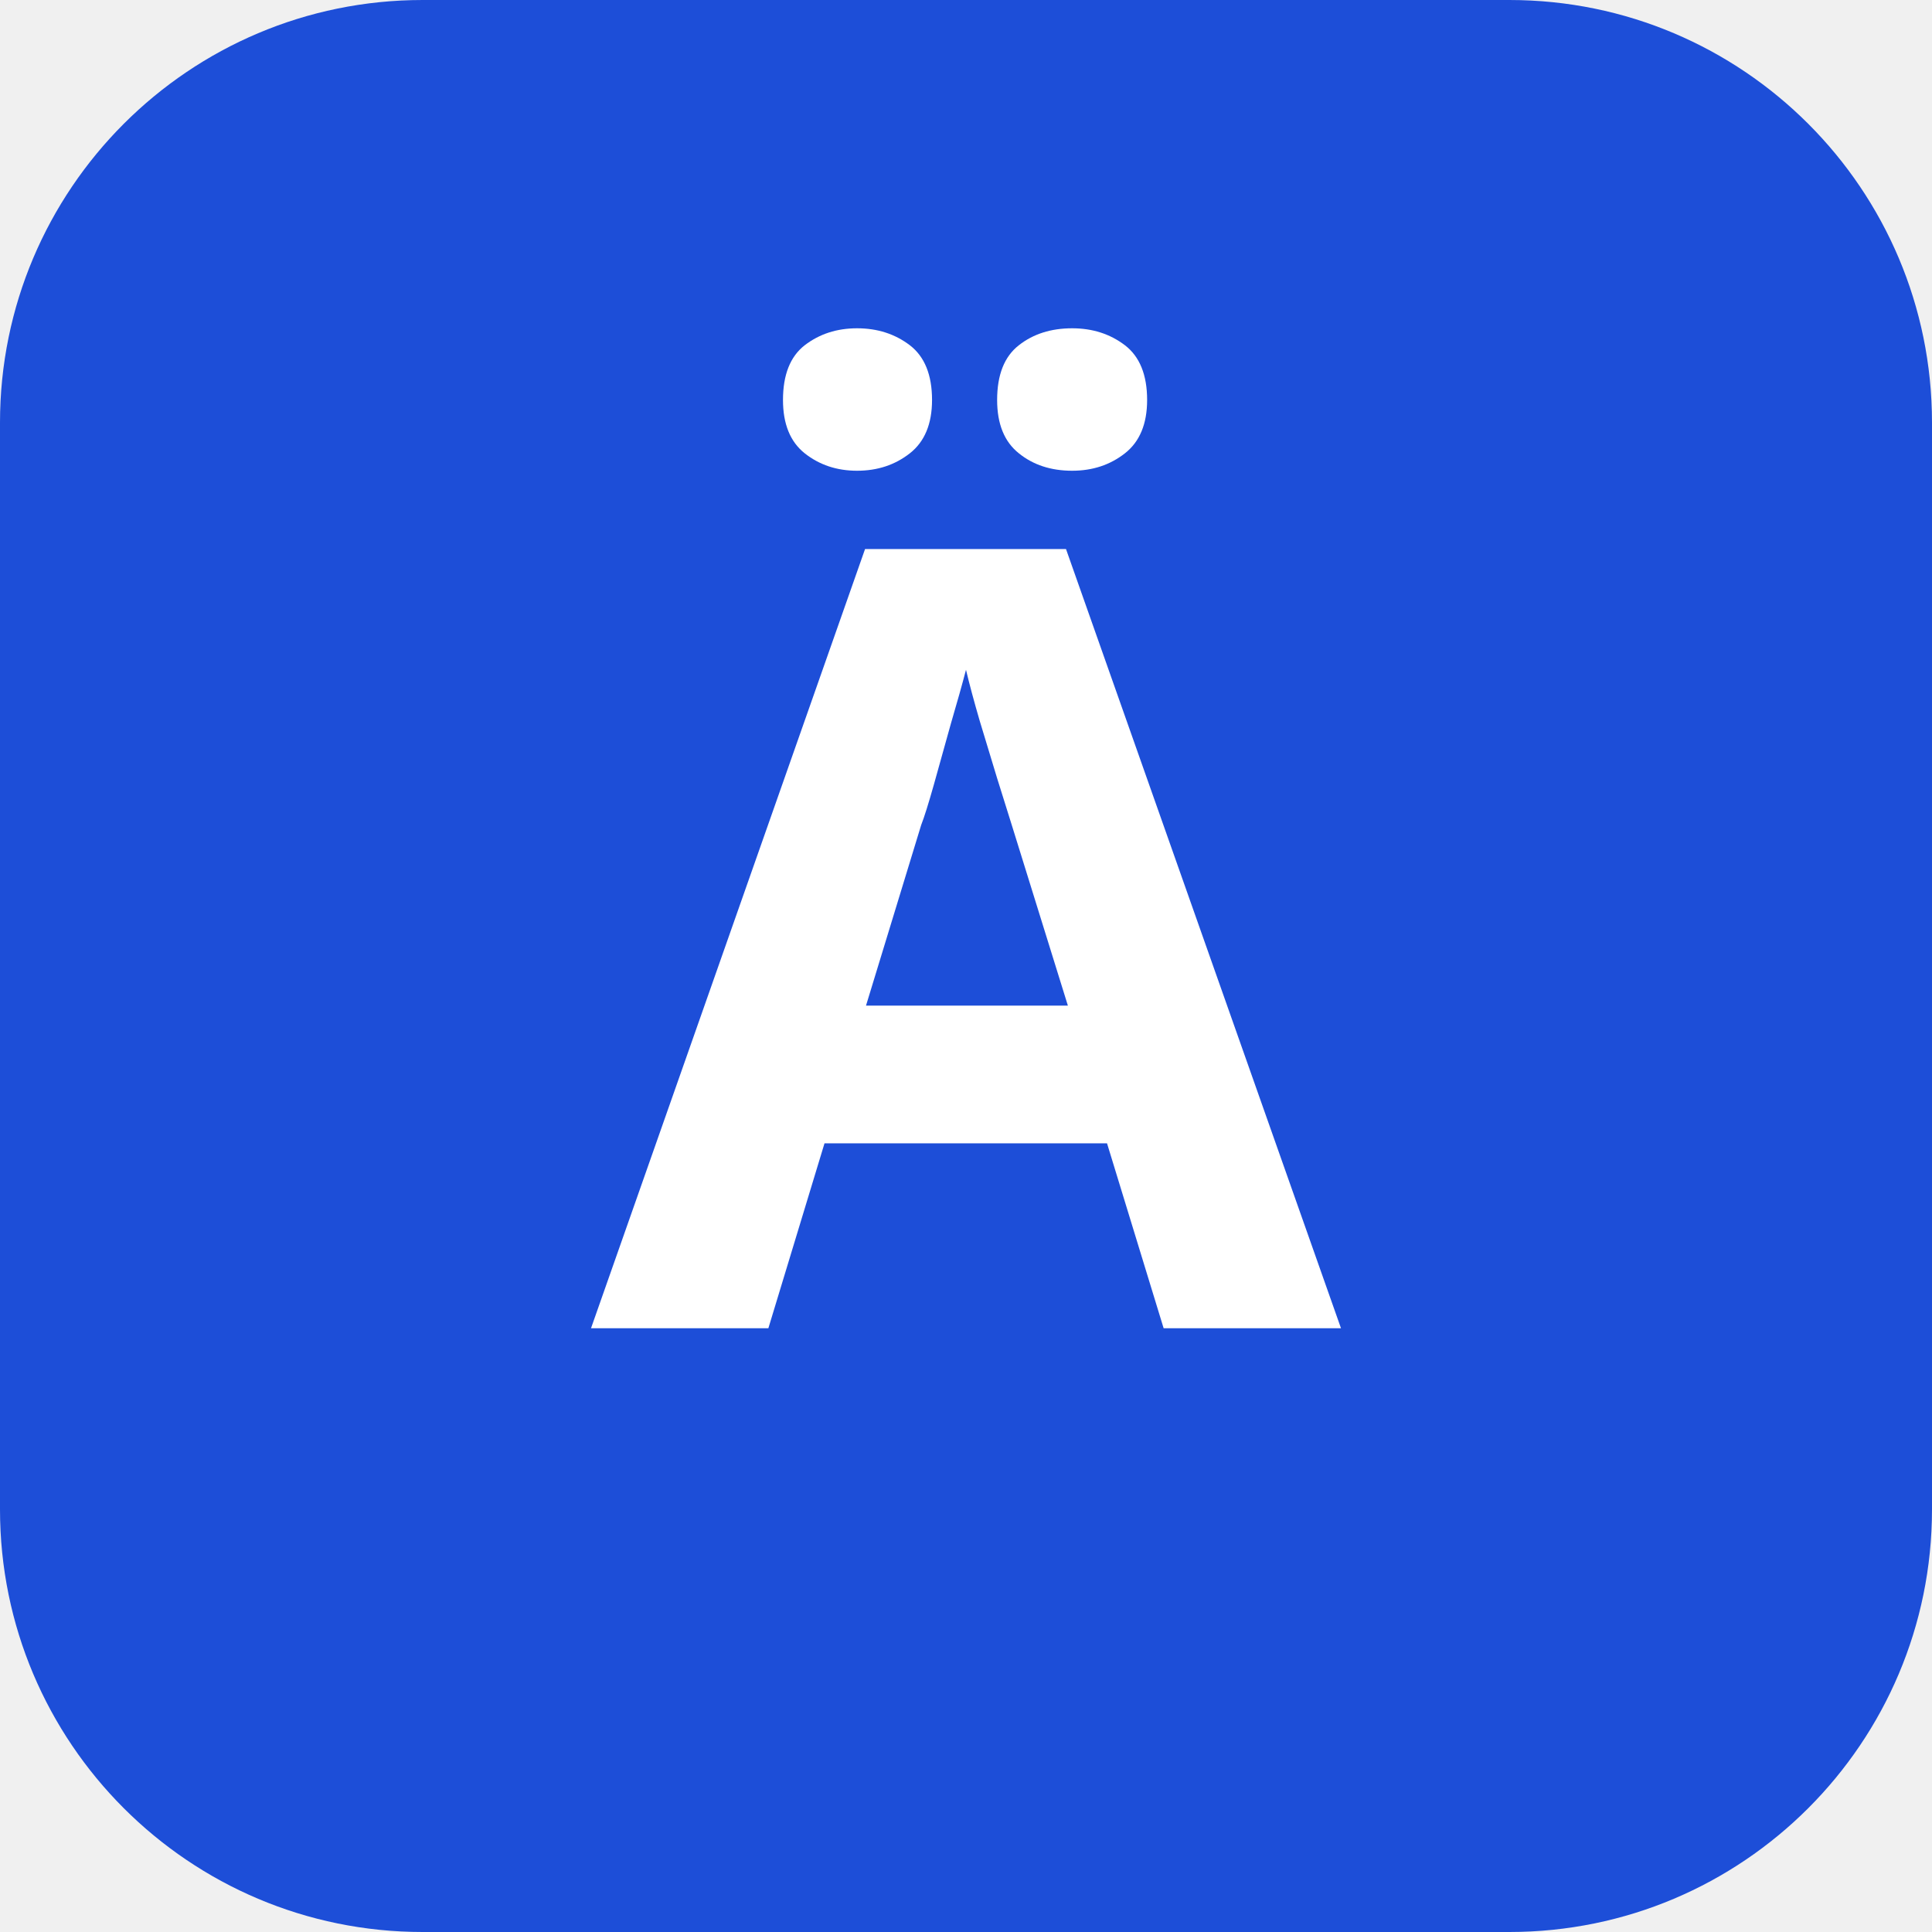
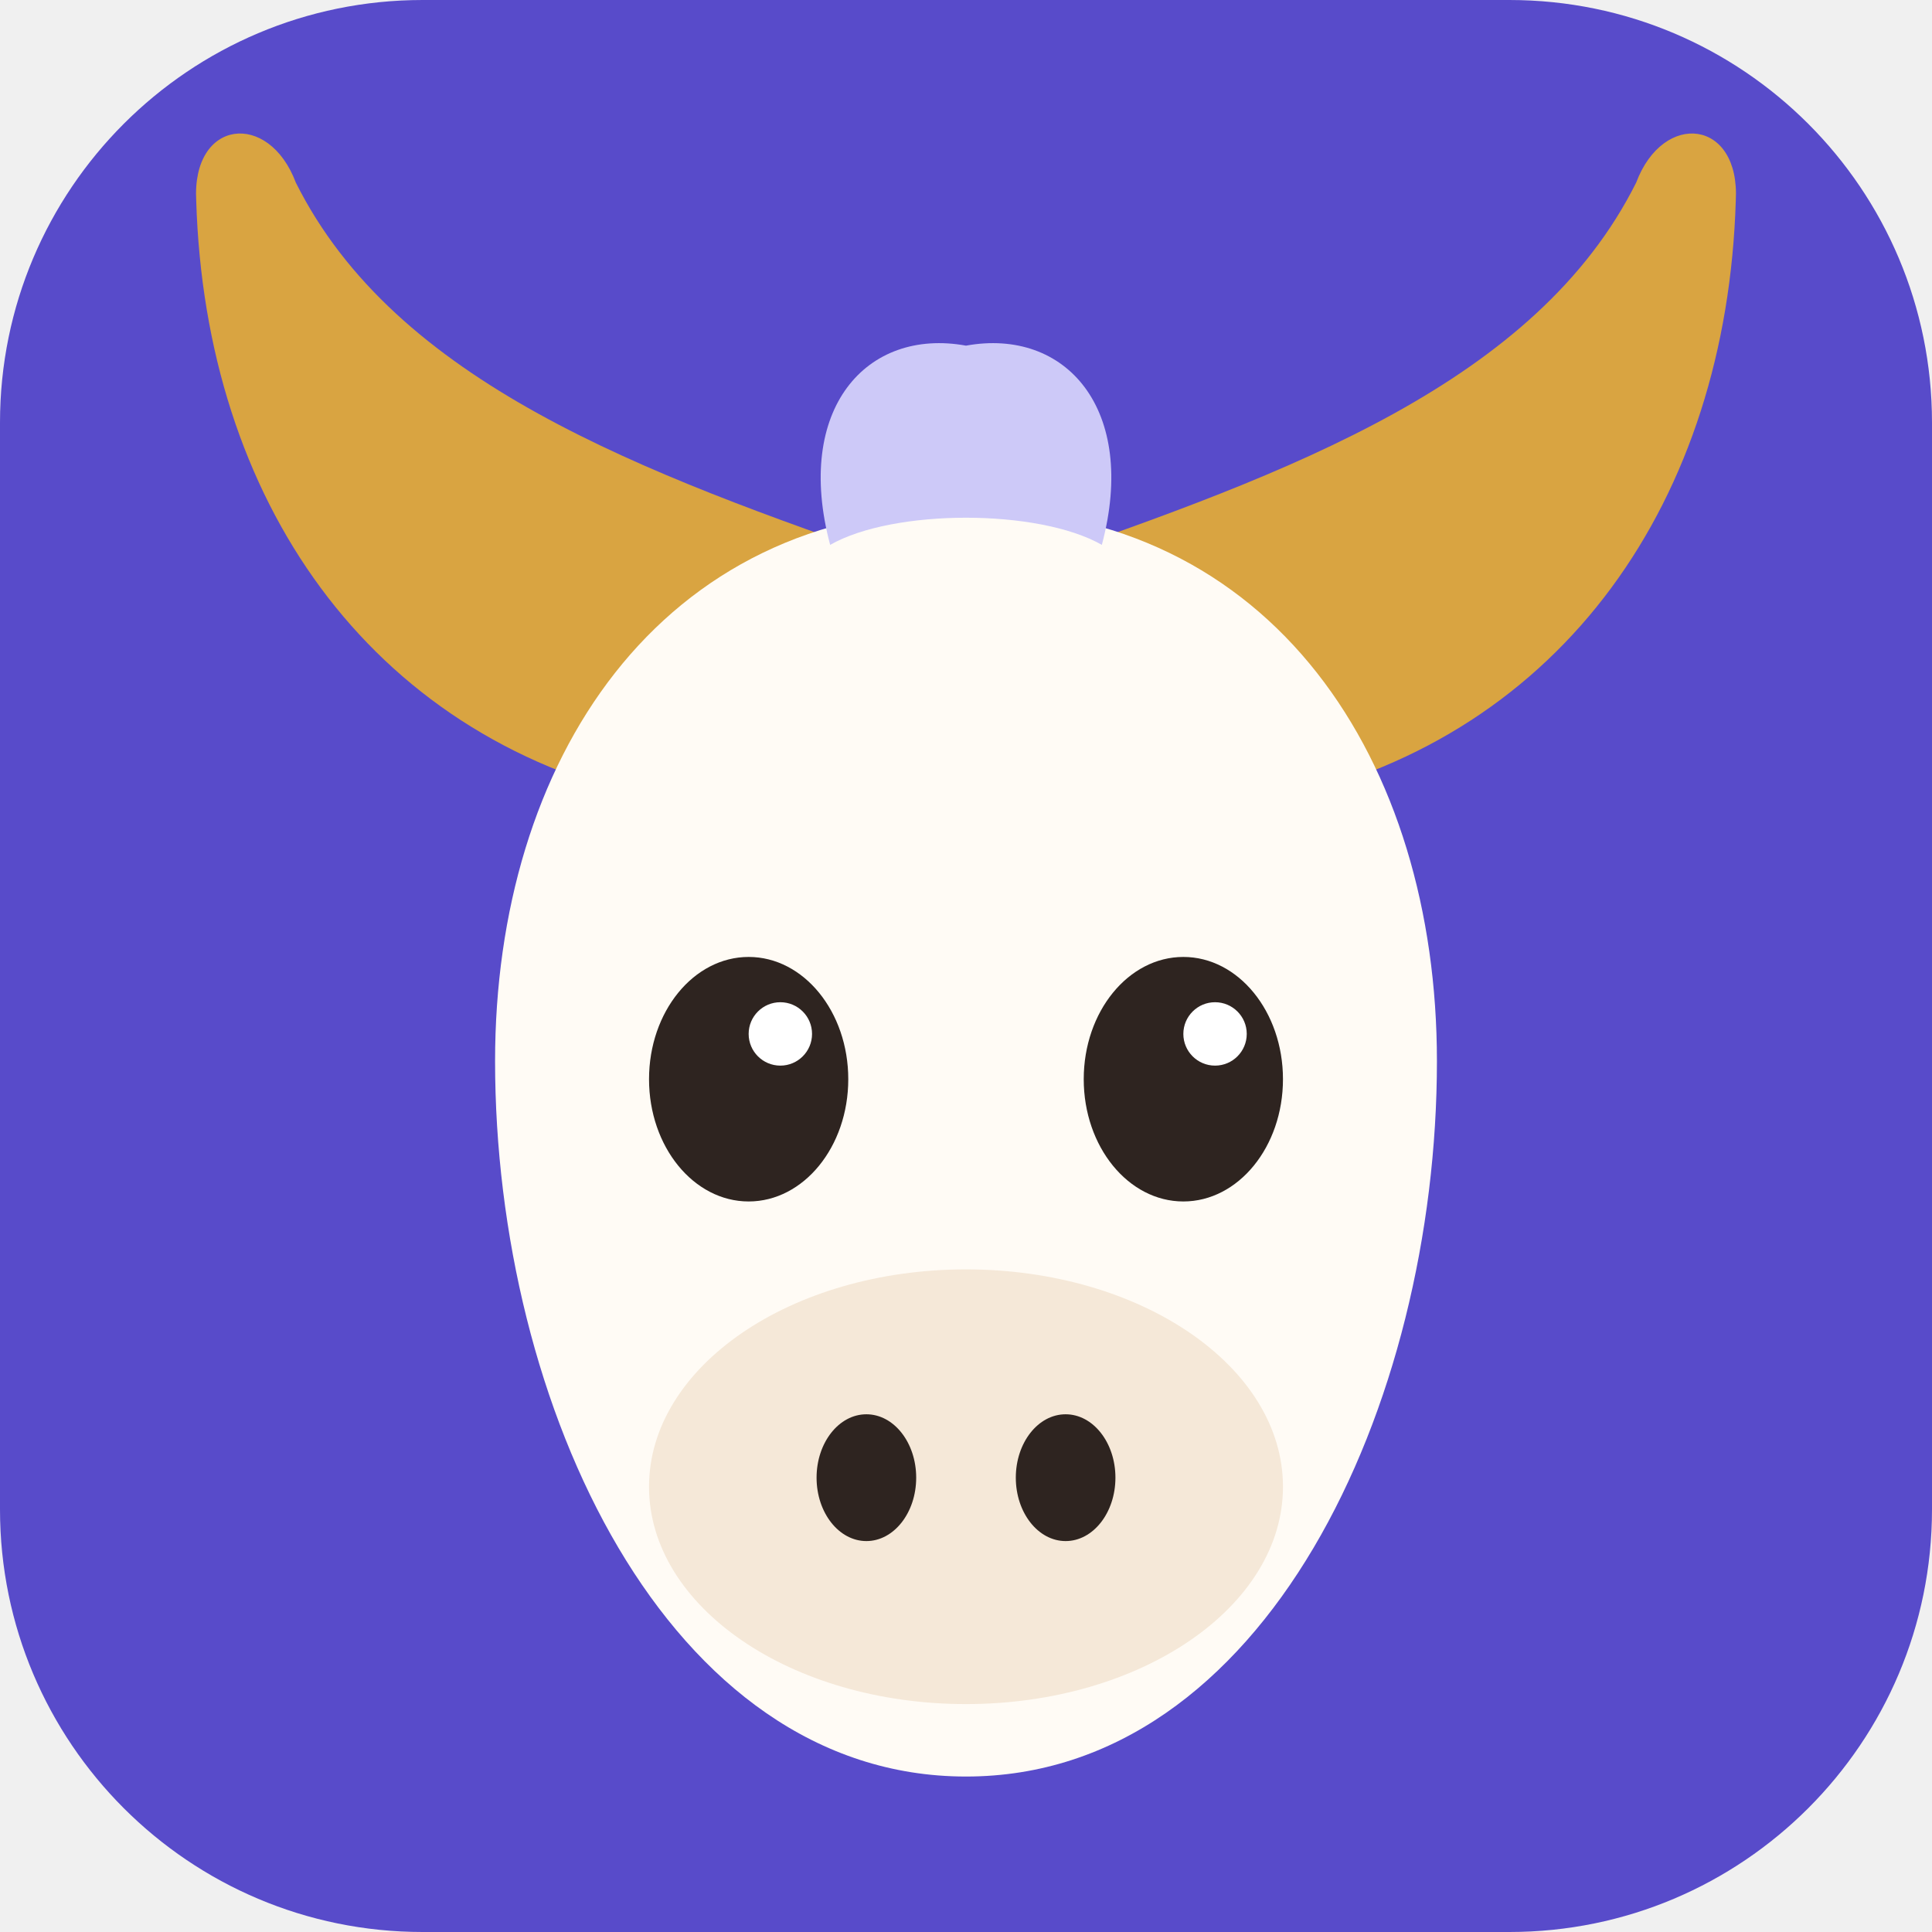
- <svg xmlns="http://www.w3.org/2000/svg" viewBox="0 0 64 64">
-   <rect width="64" height="64" rx="14" fill="#1d4ed8" />
-   <text x="32" y="44" font-family="system-ui,sans-serif" font-size="36" font-weight="800" text-anchor="middle" fill="#fff">Ä</text>
+ <svg xmlns="http://www.w3.org/2000/svg" viewBox="0 0 512 512">
+   <rect width="512" height="512" rx="112" fill="#584BCA" />
+   <g transform="translate(256 256) scale(1.2) translate(-256 -241)">
+     <path d="M186 204C124 190 88 138 86 72C85 54 102 52 108 68C130 112 184 132 242 152Z" fill="#D9A441" />
+     <path d="M326 204C388 190 424 138 426 72C427 54 410 52 404 68C382 112 328 132 270 152Z" fill="#D9A441" />
+     <path d="M256 140C324 140 360 196 360 262C360 338 322 420 256 420C190 420 152 338 152 262C152 196 188 140 256 140Z" fill="#FFFBF5" />
+     <path d="M226 148C218 118 234 100 256 104C278 100 294 118 286 148C272 140 240 140 226 148Z" fill="#CDC9F8" />
+     <ellipse cx="256" cy="356" rx="70" ry="48" fill="#F5E8D8" />
+     <ellipse cx="234" cy="354" rx="11" ry="14" fill="#2E2420" />
+     <ellipse cx="278" cy="354" rx="11" ry="14" fill="#2E2420" />
+     <ellipse cx="208" cy="266" rx="22" ry="27" fill="#2E2420" />
+     <ellipse cx="304" cy="266" rx="22" ry="27" fill="#2E2420" />
+     <circle cx="215" cy="256" r="7" fill="#fff" />
+     <circle cx="311" cy="256" r="7" fill="#fff" />
+   </g>
</svg>
